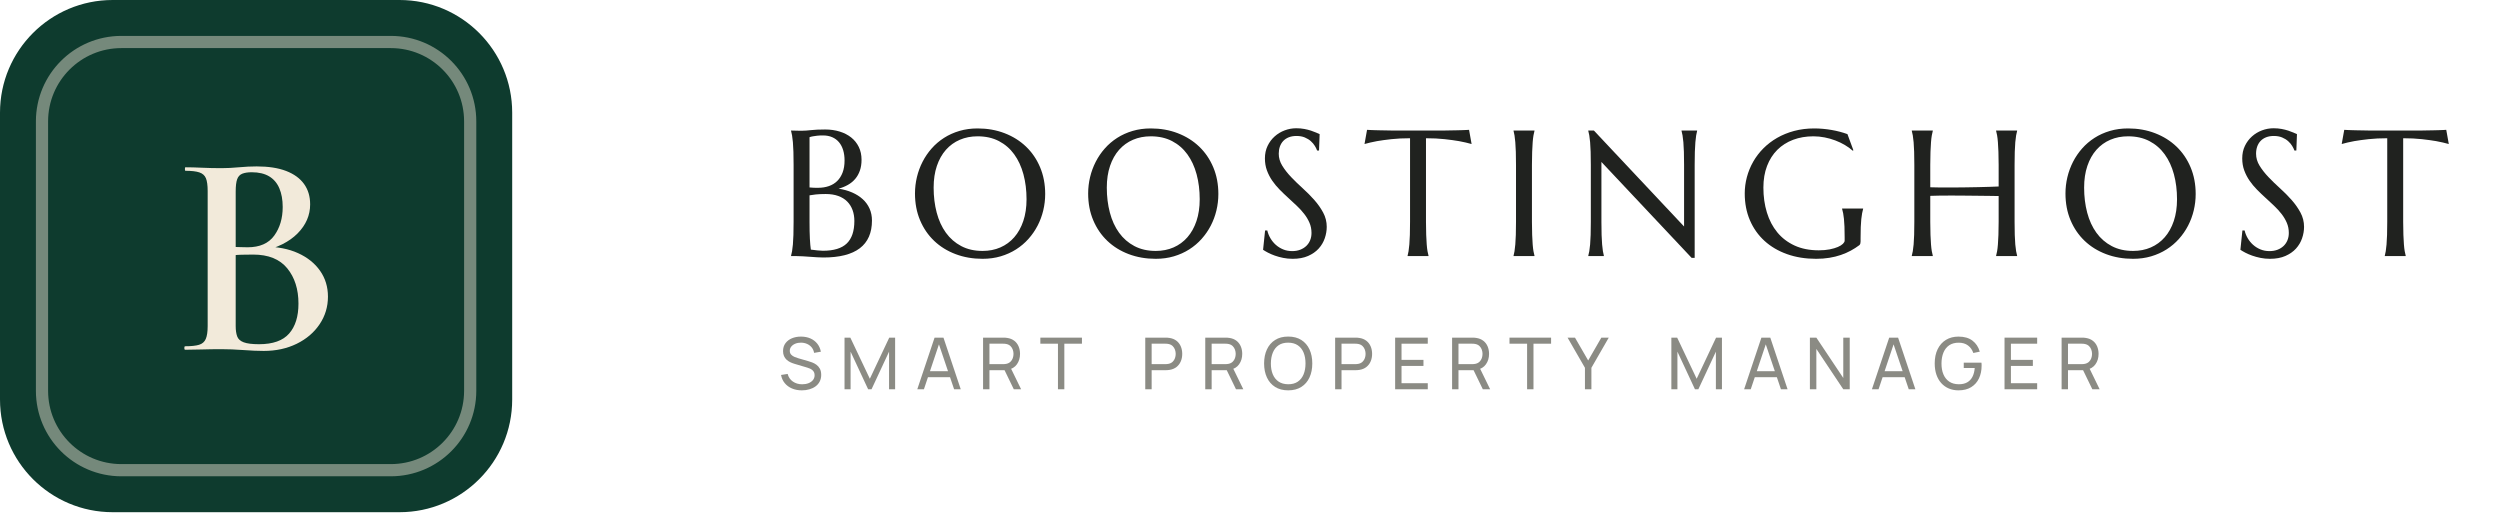
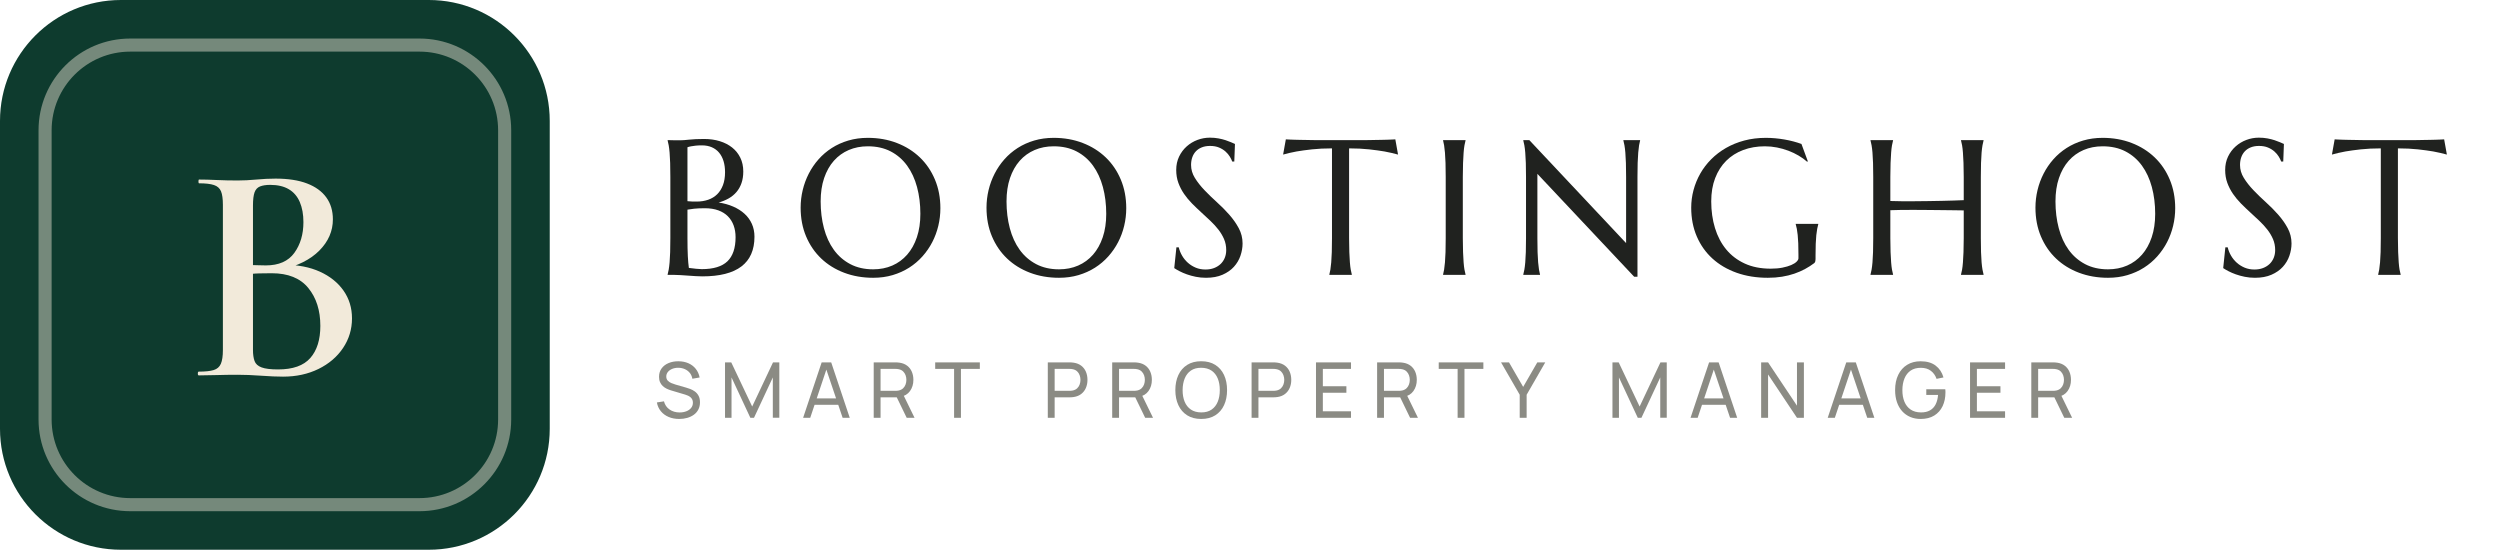
- <svg xmlns="http://www.w3.org/2000/svg" viewBox="0 0 205 42" width="205" height="42">
+ <svg xmlns="http://www.w3.org/2000/svg" viewBox="0 0 191 42" width="191" height="42">
  <rect width="42" height="42" rx="9.24" fill="#0E3B2E" />
  <rect x="3.444" y="3.444" width="35.112" height="35.112" rx="6.51" fill="none" stroke="rgba(242,234,218,0.45)" stroke-width="1.00" />
  <path fill="#F2EADA" transform="translate(14.18 28.68) scale(0.02394 -0.02394)" d="M304 337 315 353Q380 353 428.5 331.0Q477 309 504.0 270.5Q531 232 531 182Q531 130 502.5 87.5Q474 45 424.0 20.5Q374 -4 311 -4Q282 -4 241.0 -1.0Q200 2 166 2Q131 2 99.0 1.0Q67 0 42 0Q39 0 39.0 6.0Q39 12 42 12Q73 12 89.5 17.0Q106 22 112.5 37.0Q119 52 119 81V544Q119 573 113.0 587.5Q107 602 90.5 607.5Q74 613 43 613Q41 613 41.0 619.0Q41 625 43 625Q68 625 99.5 623.5Q131 622 166 622Q194 622 226.0 625.0Q258 628 287 628Q347 628 387.5 612.5Q428 597 449.0 568.0Q470 539 470 498Q470 442 427.0 398.5Q384 355 304 337ZM270 608Q250 608 237.5 603.0Q225 598 220.0 584.0Q215 570 215 542V346L179 353Q212 352 233.0 351.5Q254 351 256 351Q318 351 347.0 391.0Q376 431 376 489Q376 526 364.5 553.0Q353 580 329.5 594.0Q306 608 270 608ZM295 19Q366 19 398.0 55.5Q430 92 430 158Q430 232 391.5 279.0Q353 326 275 326Q260 326 235.0 325.5Q210 325 183 320L215 332V81Q215 60 220.0 46.0Q225 32 242.5 25.5Q260 19 295 19Z" />
  <g fill="#20221F">
-     <path transform="translate(63.84 21.00) scale(0.00718 -0.00718)" d="M172 1042Q172 1127 170.0 1190.5Q168 1254 164.0 1300.5Q160 1347 154.5 1378.0Q149 1409 143 1430V1434Q163 1433 185 1433Q204 1432 227.5 1432.0Q251 1432 276 1432Q312 1432 373.5 1439.0Q435 1446 532 1446Q622 1446 698.0 1422.5Q774 1399 829.5 1355.0Q885 1311 916.5 1246.5Q948 1182 948 1100Q948 1031 929.0 976.5Q910 922 875.5 881.5Q841 841 792.5 813.5Q744 786 686 770Q771 757 841.0 726.5Q911 696 961.5 650.0Q1012 604 1039.5 542.5Q1067 481 1067 406Q1067 195 928.0 89.5Q789 -16 512 -16Q482 -16 442.0 -13.5Q402 -11 360.5 -8.0Q319 -5 279.0 -2.5Q239 0 209 0H143V4Q149 25 154.5 56.0Q160 87 164.0 133.0Q168 179 170.0 242.5Q172 306 172 391ZM539 709Q471 709 425.0 704.0Q379 699 354 694V391Q354 274 358.0 198.0Q362 122 369 74Q407 69 445.0 65.0Q483 61 506 61Q693 61 779.5 144.5Q866 228 866 401Q866 469 845.5 525.5Q825 582 784.5 623.0Q744 664 682.5 686.5Q621 709 539 709ZM354 784Q382 781 404.0 780.5Q426 780 451 780Q519 780 575.0 799.5Q631 819 670.5 858.0Q710 897 732.0 955.5Q754 1014 754 1092Q754 1157 738.0 1210.0Q722 1263 690.5 1300.5Q659 1338 613.0 1358.0Q567 1378 508 1378Q470 1378 441.5 1375.0Q413 1372 393 1368Q370 1364 354 1358Z" />
-     <path transform="translate(74.44 21.00) scale(0.00718 -0.00718)" d="M797 1458Q964 1458 1105.5 1403.5Q1247 1349 1350.0 1250.5Q1453 1152 1511.0 1014.0Q1569 876 1569 709Q1569 614 1547.0 522.0Q1525 430 1482.5 348.0Q1440 266 1378.0 196.5Q1316 127 1236.5 76.5Q1157 26 1061.0 -2.5Q965 -31 854 -31Q687 -31 545.5 22.5Q404 76 301.0 174.0Q198 272 140.0 409.5Q82 547 82 715Q82 810 104.0 902.0Q126 994 168.5 1077.0Q211 1160 272.5 1229.5Q334 1299 413.5 1350.0Q493 1401 589.5 1429.5Q686 1458 797 1458ZM854 59Q965 59 1057.0 99.0Q1149 139 1215.5 215.0Q1282 291 1319.0 400.5Q1356 510 1356 649Q1356 803 1320.5 934.5Q1285 1066 1215.0 1162.5Q1145 1259 1040.5 1313.5Q936 1368 797 1368Q686 1368 594.0 1328.5Q502 1289 435.5 1214.0Q369 1139 332.0 1030.0Q295 921 295 782Q295 629 330.0 496.5Q365 364 435.0 267.0Q505 170 610.0 114.5Q715 59 854 59Z" />
-     <path transform="translate(88.64 21.00) scale(0.00718 -0.00718)" d="M797 1458Q964 1458 1105.5 1403.5Q1247 1349 1350.0 1250.5Q1453 1152 1511.0 1014.0Q1569 876 1569 709Q1569 614 1547.0 522.0Q1525 430 1482.5 348.0Q1440 266 1378.0 196.5Q1316 127 1236.5 76.5Q1157 26 1061.0 -2.5Q965 -31 854 -31Q687 -31 545.5 22.5Q404 76 301.0 174.0Q198 272 140.0 409.5Q82 547 82 715Q82 810 104.0 902.0Q126 994 168.5 1077.0Q211 1160 272.5 1229.5Q334 1299 413.5 1350.0Q493 1401 589.5 1429.5Q686 1458 797 1458ZM854 59Q965 59 1057.0 99.0Q1149 139 1215.5 215.0Q1282 291 1319.0 400.5Q1356 510 1356 649Q1356 803 1320.5 934.5Q1285 1066 1215.0 1162.5Q1145 1259 1040.5 1313.5Q936 1368 797 1368Q686 1368 594.0 1328.5Q502 1289 435.5 1214.0Q369 1139 332.0 1030.0Q295 921 295 782Q295 629 330.0 496.5Q365 364 435.0 267.0Q505 170 610.0 114.5Q715 59 854 59Z" />
-     <path transform="translate(102.84 21.00) scale(0.00718 -0.00718)" d="M741 1206H719Q711 1229 693.5 1258.0Q676 1287 647.5 1312.5Q619 1338 578.5 1355.0Q538 1372 483 1372Q434 1372 396.0 1357.0Q358 1342 332.5 1315.0Q307 1288 294.0 1251.0Q281 1214 281 1169Q281 1097 321.5 1031.5Q362 966 423.0 902.0Q484 838 555.0 774.0Q626 710 687.0 641.0Q748 572 788.5 496.5Q829 421 829 334Q829 269 806.5 203.5Q784 138 737.0 86.0Q690 34 616.0 1.5Q542 -31 440 -31Q383 -31 331.5 -20.5Q280 -10 236.5 5.5Q193 21 158.5 39.0Q124 57 102 72L125 293H150Q161 246 186.0 203.5Q211 161 247.5 128.5Q284 96 331.0 76.5Q378 57 434 57Q485 57 525.5 72.5Q566 88 595.0 115.5Q624 143 639.5 181.0Q655 219 655 264Q655 327 632.0 380.5Q609 434 571.5 482.0Q534 530 486.5 575.0Q439 620 389.0 665.5Q339 711 291.5 759.0Q244 807 206.5 861.5Q169 916 146.0 978.5Q123 1041 123 1116Q123 1195 153.5 1258.5Q184 1322 234.5 1367.0Q285 1412 349.0 1436.0Q413 1460 481 1460Q531 1460 573.0 1452.0Q615 1444 648.5 1433.0Q682 1422 707.0 1411.0Q732 1400 748 1393Z" />
-     <path transform="translate(111.89 21.00) scale(0.00718 -0.00718)" d="M520 1346Q402 1346 307.0 1335.5Q212 1325 143 1313Q63 1298 0 1280L29 1442Q41 1441 65.0 1440.0Q89 1439 118.5 1438.0Q148 1437 180.5 1436.5Q213 1436 242.0 1435.5Q271 1435 293.5 1434.5Q316 1434 326 1434H897Q907 1434 929.5 1434.5Q952 1435 981.0 1435.5Q1010 1436 1042.5 1436.5Q1075 1437 1104.5 1438.0Q1134 1439 1158.0 1440.0Q1182 1441 1194 1442L1223 1280Q1159 1298 1079 1313Q1010 1325 915.0 1335.5Q820 1346 702 1346V391Q702 306 704.5 242.5Q707 179 710.5 133.0Q714 87 719.5 56.0Q725 25 731 4V0H492V4Q498 25 503.0 56.0Q508 87 512.0 133.0Q516 179 518.0 242.5Q520 306 520 391Z" />
-     <path transform="translate(123.02 21.00) scale(0.00718 -0.00718)" d="M152 4Q158 25 163.0 56.0Q168 87 172.0 133.0Q176 179 178.0 242.5Q180 306 180 391V1042Q180 1127 178.0 1190.5Q176 1254 172.0 1300.5Q168 1347 163.0 1378.0Q158 1409 152 1430V1434H391V1430Q385 1409 379.5 1378.0Q374 1347 370.5 1300.5Q367 1254 364.5 1190.5Q362 1127 362 1042V391Q362 306 364.5 242.5Q367 179 370.5 133.0Q374 87 379.5 56.0Q385 25 391 4V0H152Z" />
-     <path transform="translate(129.27 21.00) scale(0.00718 -0.00718)" d="M199 1434 1229 338V1042Q1229 1127 1227.0 1190.5Q1225 1254 1221.0 1300.5Q1217 1347 1211.5 1378.0Q1206 1409 1200 1430V1434H1378V1430Q1372 1409 1367.0 1378.0Q1362 1347 1358.0 1300.5Q1354 1254 1352.0 1190.5Q1350 1127 1350 1042V-20H1315L285 1075V391Q285 306 287.0 242.5Q289 179 293.0 133.0Q297 87 302.0 56.0Q307 25 313 4V0H135V4Q141 25 146.5 56.0Q152 87 156.0 133.0Q160 179 162.0 242.5Q164 306 164 391V1042Q164 1127 162.0 1190.5Q160 1254 156.0 1300.5Q152 1347 146.5 1378.0Q141 1409 135 1430V1434Z" />
-     <path transform="translate(142.48 21.00) scale(0.00718 -0.00718)" d="M1405 168Q1405 157 1402.5 145.0Q1400 133 1391 125Q1346 91 1293.5 62.5Q1241 34 1180.0 13.0Q1119 -8 1048.5 -19.5Q978 -31 897 -31Q715 -31 565.0 22.5Q415 76 307.5 174.0Q200 272 141.0 409.5Q82 547 82 715Q82 810 106.5 902.0Q131 994 178.0 1077.0Q225 1160 294.0 1229.5Q363 1299 451.5 1350.0Q540 1401 646.5 1429.5Q753 1458 877 1458Q925 1458 975.0 1453.5Q1025 1449 1074.0 1440.5Q1123 1432 1168.5 1420.0Q1214 1408 1255 1393L1323 1208L1315 1204Q1276 1239 1225.0 1269.0Q1174 1299 1116.0 1321.0Q1058 1343 994.5 1355.5Q931 1368 866 1368Q740 1368 635.0 1328.5Q530 1289 454.5 1214.0Q379 1139 337.0 1030.0Q295 921 295 782Q295 629 335.0 498.0Q375 367 454.0 271.0Q533 175 651.5 120.5Q770 66 928 66Q998 66 1053.0 77.0Q1108 88 1146.0 104.5Q1184 121 1203.5 140.5Q1223 160 1223 176V215Q1223 285 1221.0 336.0Q1219 387 1215.0 424.5Q1211 462 1206.0 489.0Q1201 516 1194 539V543H1434V539Q1428 518 1422.5 489.5Q1417 461 1413.0 422.0Q1409 383 1407.0 330.5Q1405 278 1405 209Z" />
-     <path transform="translate(155.74 21.00) scale(0.00718 -0.00718)" d="M1135 686Q1095 687 1035.0 687.5Q975 688 904.5 689.0Q834 690 757.5 690.5Q681 691 608.0 691.5Q535 692 469.0 691.0Q403 690 354 688V391Q354 306 356.5 242.5Q359 179 362.5 133.0Q366 87 371.5 56.0Q377 25 383 4V0H143V4Q149 25 154.5 56.0Q160 87 164.0 133.0Q168 179 170.0 242.5Q172 306 172 391V1042Q172 1127 170.0 1190.5Q168 1254 164.0 1300.5Q160 1347 154.5 1378.0Q149 1409 143 1430V1434H383V1430Q377 1409 371.5 1378.0Q366 1347 362.5 1300.5Q359 1254 356.5 1190.5Q354 1127 354 1042V786Q406 784 472.0 783.5Q538 783 610.0 783.5Q682 784 756.5 785.0Q831 786 900.5 787.5Q970 789 1030.5 791.0Q1091 793 1135 795V1042Q1135 1127 1132.5 1190.5Q1130 1254 1126.5 1300.5Q1123 1347 1117.5 1378.0Q1112 1409 1106 1430V1434H1346V1430Q1340 1409 1334.5 1378.0Q1329 1347 1325.0 1300.5Q1321 1254 1319.0 1190.5Q1317 1127 1317 1042V391Q1317 306 1319.0 242.5Q1321 179 1325.0 133.0Q1329 87 1334.5 56.0Q1340 25 1346 4V0H1106V4Q1112 25 1117.5 56.0Q1123 87 1126.5 133.0Q1130 179 1132.5 242.5Q1135 306 1135 391Z" />
-     <path transform="translate(168.78 21.00) scale(0.00718 -0.00718)" d="M797 1458Q964 1458 1105.5 1403.5Q1247 1349 1350.0 1250.5Q1453 1152 1511.0 1014.0Q1569 876 1569 709Q1569 614 1547.0 522.0Q1525 430 1482.5 348.0Q1440 266 1378.0 196.5Q1316 127 1236.5 76.5Q1157 26 1061.0 -2.5Q965 -31 854 -31Q687 -31 545.5 22.5Q404 76 301.0 174.0Q198 272 140.0 409.5Q82 547 82 715Q82 810 104.0 902.0Q126 994 168.5 1077.0Q211 1160 272.5 1229.5Q334 1299 413.5 1350.0Q493 1401 589.5 1429.5Q686 1458 797 1458ZM854 59Q965 59 1057.0 99.0Q1149 139 1215.5 215.0Q1282 291 1319.0 400.5Q1356 510 1356 649Q1356 803 1320.5 934.5Q1285 1066 1215.0 1162.5Q1145 1259 1040.5 1313.5Q936 1368 797 1368Q686 1368 594.0 1328.5Q502 1289 435.5 1214.0Q369 1139 332.0 1030.0Q295 921 295 782Q295 629 330.0 496.5Q365 364 435.0 267.0Q505 170 610.0 114.5Q715 59 854 59Z" />
-     <path transform="translate(182.98 21.00) scale(0.00718 -0.00718)" d="M741 1206H719Q711 1229 693.5 1258.0Q676 1287 647.5 1312.5Q619 1338 578.5 1355.0Q538 1372 483 1372Q434 1372 396.0 1357.0Q358 1342 332.5 1315.0Q307 1288 294.0 1251.0Q281 1214 281 1169Q281 1097 321.5 1031.5Q362 966 423.0 902.0Q484 838 555.0 774.0Q626 710 687.0 641.0Q748 572 788.5 496.5Q829 421 829 334Q829 269 806.5 203.5Q784 138 737.0 86.0Q690 34 616.0 1.5Q542 -31 440 -31Q383 -31 331.5 -20.5Q280 -10 236.5 5.5Q193 21 158.5 39.0Q124 57 102 72L125 293H150Q161 246 186.0 203.5Q211 161 247.5 128.5Q284 96 331.0 76.5Q378 57 434 57Q485 57 525.5 72.5Q566 88 595.0 115.5Q624 143 639.5 181.0Q655 219 655 264Q655 327 632.0 380.5Q609 434 571.5 482.0Q534 530 486.5 575.0Q439 620 389.0 665.5Q339 711 291.5 759.0Q244 807 206.5 861.5Q169 916 146.0 978.5Q123 1041 123 1116Q123 1195 153.5 1258.5Q184 1322 234.5 1367.0Q285 1412 349.0 1436.0Q413 1460 481 1460Q531 1460 573.0 1452.0Q615 1444 648.5 1433.0Q682 1422 707.0 1411.0Q732 1400 748 1393Z" />
-     <path transform="translate(192.02 21.00) scale(0.00718 -0.00718)" d="M520 1346Q402 1346 307.0 1335.5Q212 1325 143 1313Q63 1298 0 1280L29 1442Q41 1441 65.0 1440.0Q89 1439 118.5 1438.0Q148 1437 180.5 1436.5Q213 1436 242.0 1435.5Q271 1435 293.5 1434.5Q316 1434 326 1434H897Q907 1434 929.5 1434.5Q952 1435 981.0 1435.5Q1010 1436 1042.5 1436.5Q1075 1437 1104.5 1438.0Q1134 1439 1158.0 1440.0Q1182 1441 1194 1442L1223 1280Q1159 1298 1079 1313Q1010 1325 915.0 1335.5Q820 1346 702 1346V391Q702 306 704.5 242.5Q707 179 710.5 133.0Q714 87 719.5 56.0Q725 25 731 4V0H492V4Q498 25 503.0 56.0Q508 87 512.0 133.0Q516 179 518.0 242.5Q520 306 520 391Z" />
+     <path transform="translate(49.98 21.00) scale(0.00718 -0.00718)" d="M172 1042Q172 1127 170.0 1190.5Q168 1254 164.0 1300.5Q160 1347 154.5 1378.0Q149 1409 143 1430V1434Q163 1433 185 1433Q204 1432 227.5 1432.0Q251 1432 276 1432Q312 1432 373.5 1439.0Q435 1446 532 1446Q622 1446 698.0 1422.5Q774 1399 829.5 1355.0Q885 1311 916.5 1246.5Q948 1182 948 1100Q948 1031 929.0 976.5Q910 922 875.5 881.5Q841 841 792.5 813.5Q744 786 686 770Q771 757 841.0 726.5Q911 696 961.5 650.0Q1012 604 1039.5 542.5Q1067 481 1067 406Q1067 195 928.0 89.5Q789 -16 512 -16Q482 -16 442.0 -13.5Q402 -11 360.5 -8.0Q319 -5 279.0 -2.5Q239 0 209 0H143V4Q149 25 154.5 56.0Q160 87 164.0 133.0Q168 179 170.0 242.5Q172 306 172 391ZM539 709Q471 709 425.0 704.0Q379 699 354 694V391Q354 274 358.0 198.0Q362 122 369 74Q407 69 445.0 65.0Q483 61 506 61Q693 61 779.5 144.5Q866 228 866 401Q866 469 845.5 525.5Q825 582 784.5 623.0Q744 664 682.5 686.5Q621 709 539 709ZM354 784Q382 781 404.0 780.5Q426 780 451 780Q519 780 575.0 799.5Q631 819 670.5 858.0Q710 897 732.0 955.5Q754 1014 754 1092Q754 1157 738.0 1210.0Q722 1263 690.5 1300.5Q659 1338 613.0 1358.0Q567 1378 508 1378Q470 1378 441.5 1375.0Q413 1372 393 1368Q370 1364 354 1358Z" />
+     <path transform="translate(60.58 21.00) scale(0.00718 -0.00718)" d="M797 1458Q964 1458 1105.5 1403.5Q1247 1349 1350.0 1250.5Q1453 1152 1511.0 1014.0Q1569 876 1569 709Q1569 614 1547.0 522.0Q1525 430 1482.5 348.0Q1440 266 1378.0 196.5Q1316 127 1236.5 76.5Q1157 26 1061.0 -2.5Q965 -31 854 -31Q687 -31 545.5 22.5Q404 76 301.0 174.0Q198 272 140.0 409.5Q82 547 82 715Q82 810 104.0 902.0Q126 994 168.5 1077.0Q211 1160 272.5 1229.5Q334 1299 413.5 1350.0Q493 1401 589.5 1429.5Q686 1458 797 1458ZM854 59Q965 59 1057.0 99.0Q1149 139 1215.5 215.0Q1282 291 1319.0 400.5Q1356 510 1356 649Q1356 803 1320.5 934.5Q1285 1066 1215.0 1162.5Q1145 1259 1040.5 1313.5Q936 1368 797 1368Q686 1368 594.0 1328.5Q502 1289 435.5 1214.0Q369 1139 332.0 1030.0Q295 921 295 782Q295 629 330.0 496.5Q365 364 435.0 267.0Q505 170 610.0 114.5Q715 59 854 59Z" />
+     <path transform="translate(74.78 21.00) scale(0.00718 -0.00718)" d="M797 1458Q964 1458 1105.5 1403.5Q1247 1349 1350.0 1250.5Q1453 1152 1511.0 1014.0Q1569 876 1569 709Q1569 614 1547.0 522.0Q1525 430 1482.5 348.0Q1440 266 1378.0 196.5Q1316 127 1236.5 76.5Q1157 26 1061.0 -2.5Q965 -31 854 -31Q687 -31 545.5 22.5Q404 76 301.0 174.0Q198 272 140.0 409.5Q82 547 82 715Q82 810 104.0 902.0Q126 994 168.5 1077.0Q211 1160 272.5 1229.5Q334 1299 413.5 1350.0Q493 1401 589.5 1429.5Q686 1458 797 1458ZM854 59Q965 59 1057.0 99.0Q1149 139 1215.5 215.0Q1282 291 1319.0 400.5Q1356 510 1356 649Q1356 803 1320.5 934.5Q1285 1066 1215.0 1162.5Q1145 1259 1040.5 1313.5Q936 1368 797 1368Q686 1368 594.0 1328.5Q502 1289 435.5 1214.0Q369 1139 332.0 1030.0Q295 921 295 782Q295 629 330.0 496.5Q365 364 435.0 267.0Q505 170 610.0 114.5Q715 59 854 59Z" />
+     <path transform="translate(88.98 21.00) scale(0.00718 -0.00718)" d="M741 1206H719Q711 1229 693.5 1258.0Q676 1287 647.5 1312.5Q619 1338 578.5 1355.0Q538 1372 483 1372Q434 1372 396.0 1357.0Q358 1342 332.5 1315.0Q307 1288 294.0 1251.0Q281 1214 281 1169Q281 1097 321.5 1031.5Q362 966 423.0 902.0Q484 838 555.0 774.0Q626 710 687.0 641.0Q748 572 788.5 496.5Q829 421 829 334Q829 269 806.5 203.5Q784 138 737.0 86.0Q690 34 616.0 1.5Q542 -31 440 -31Q383 -31 331.5 -20.5Q280 -10 236.5 5.5Q193 21 158.5 39.0Q124 57 102 72L125 293H150Q161 246 186.0 203.5Q211 161 247.5 128.5Q284 96 331.0 76.5Q378 57 434 57Q485 57 525.5 72.5Q566 88 595.0 115.5Q624 143 639.5 181.0Q655 219 655 264Q655 327 632.0 380.5Q609 434 571.5 482.0Q534 530 486.5 575.0Q439 620 389.0 665.5Q339 711 291.5 759.0Q244 807 206.5 861.5Q169 916 146.0 978.5Q123 1041 123 1116Q123 1195 153.5 1258.5Q184 1322 234.5 1367.0Q285 1412 349.0 1436.0Q413 1460 481 1460Q531 1460 573.0 1452.0Q615 1444 648.5 1433.0Q682 1422 707.0 1411.0Q732 1400 748 1393Z" />
+     <path transform="translate(98.03 21.00) scale(0.00718 -0.00718)" d="M520 1346Q402 1346 307.0 1335.5Q212 1325 143 1313Q63 1298 0 1280L29 1442Q41 1441 65.0 1440.0Q89 1439 118.5 1438.0Q148 1437 180.5 1436.5Q213 1436 242.0 1435.5Q271 1435 293.5 1434.5Q316 1434 326 1434H897Q907 1434 929.5 1434.5Q952 1435 981.0 1435.5Q1010 1436 1042.5 1436.5Q1075 1437 1104.5 1438.0Q1134 1439 1158.0 1440.0Q1182 1441 1194 1442L1223 1280Q1159 1298 1079 1313Q1010 1325 915.0 1335.5Q820 1346 702 1346V391Q702 306 704.5 242.5Q707 179 710.5 133.0Q714 87 719.5 56.0Q725 25 731 4V0H492V4Q498 25 503.0 56.0Q508 87 512.0 133.0Q516 179 518.0 242.5Q520 306 520 391Z" />
+     <path transform="translate(109.16 21.00) scale(0.00718 -0.00718)" d="M152 4Q158 25 163.0 56.0Q168 87 172.0 133.0Q176 179 178.0 242.5Q180 306 180 391V1042Q180 1127 178.0 1190.5Q176 1254 172.0 1300.5Q168 1347 163.0 1378.0Q158 1409 152 1430V1434H391V1430Q385 1409 379.5 1378.0Q374 1347 370.5 1300.5Q367 1254 364.5 1190.5Q362 1127 362 1042V391Q362 306 364.5 242.5Q367 179 370.5 133.0Q374 87 379.5 56.0Q385 25 391 4V0H152Z" />
+     <path transform="translate(115.41 21.00) scale(0.00718 -0.00718)" d="M199 1434 1229 338V1042Q1229 1127 1227.0 1190.5Q1225 1254 1221.0 1300.5Q1217 1347 1211.5 1378.0Q1206 1409 1200 1430V1434H1378V1430Q1372 1409 1367.0 1378.0Q1362 1347 1358.0 1300.5Q1354 1254 1352.0 1190.5Q1350 1127 1350 1042V-20H1315L285 1075V391Q285 306 287.0 242.5Q289 179 293.0 133.0Q297 87 302.0 56.0Q307 25 313 4V0H135V4Q141 25 146.5 56.0Q152 87 156.0 133.0Q160 179 162.0 242.5Q164 306 164 391V1042Q164 1127 162.0 1190.5Q160 1254 156.0 1300.5Q152 1347 146.5 1378.0Q141 1409 135 1430V1434Z" />
+     <path transform="translate(128.62 21.00) scale(0.00718 -0.00718)" d="M1405 168Q1405 157 1402.5 145.0Q1400 133 1391 125Q1346 91 1293.5 62.5Q1241 34 1180.0 13.0Q1119 -8 1048.5 -19.5Q978 -31 897 -31Q715 -31 565.0 22.5Q415 76 307.5 174.0Q200 272 141.0 409.5Q82 547 82 715Q82 810 106.5 902.0Q131 994 178.0 1077.0Q225 1160 294.0 1229.5Q363 1299 451.5 1350.0Q540 1401 646.5 1429.5Q753 1458 877 1458Q925 1458 975.0 1453.5Q1025 1449 1074.0 1440.5Q1123 1432 1168.5 1420.0Q1214 1408 1255 1393L1323 1208L1315 1204Q1276 1239 1225.0 1269.0Q1174 1299 1116.0 1321.0Q1058 1343 994.5 1355.5Q931 1368 866 1368Q740 1368 635.0 1328.5Q530 1289 454.5 1214.0Q379 1139 337.0 1030.0Q295 921 295 782Q295 629 335.0 498.0Q375 367 454.0 271.0Q533 175 651.5 120.5Q770 66 928 66Q998 66 1053.0 77.0Q1108 88 1146.0 104.5Q1184 121 1203.5 140.5Q1223 160 1223 176V215Q1223 285 1221.0 336.0Q1219 387 1215.0 424.5Q1211 462 1206.0 489.0Q1201 516 1194 539V543H1434V539Q1428 518 1422.5 489.5Q1417 461 1413.0 422.0Q1409 383 1407.0 330.5Q1405 278 1405 209Z" />
+     <path transform="translate(141.88 21.00) scale(0.00718 -0.00718)" d="M1135 686Q1095 687 1035.0 687.5Q975 688 904.5 689.0Q834 690 757.5 690.5Q681 691 608.0 691.5Q535 692 469.0 691.0Q403 690 354 688V391Q354 306 356.5 242.5Q359 179 362.5 133.0Q366 87 371.5 56.0Q377 25 383 4V0H143V4Q149 25 154.5 56.0Q160 87 164.0 133.0Q168 179 170.0 242.5Q172 306 172 391V1042Q172 1127 170.0 1190.5Q168 1254 164.0 1300.5Q160 1347 154.5 1378.0Q149 1409 143 1430V1434H383V1430Q377 1409 371.5 1378.0Q366 1347 362.5 1300.5Q359 1254 356.5 1190.5Q354 1127 354 1042V786Q406 784 472.0 783.5Q538 783 610.0 783.5Q682 784 756.5 785.0Q831 786 900.5 787.5Q970 789 1030.5 791.0Q1091 793 1135 795V1042Q1135 1127 1132.5 1190.5Q1130 1254 1126.5 1300.5Q1123 1347 1117.5 1378.0Q1112 1409 1106 1430V1434H1346V1430Q1340 1409 1334.5 1378.0Q1329 1347 1325.0 1300.5Q1321 1254 1319.0 1190.5Q1317 1127 1317 1042V391Q1317 306 1319.0 242.5Q1321 179 1325.0 133.0Q1329 87 1334.5 56.0Q1340 25 1346 4V0H1106V4Q1112 25 1117.5 56.0Q1123 87 1126.5 133.0Q1130 179 1132.5 242.5Q1135 306 1135 391Z" />
+     <path transform="translate(154.92 21.00) scale(0.00718 -0.00718)" d="M797 1458Q964 1458 1105.5 1403.5Q1247 1349 1350.0 1250.5Q1453 1152 1511.0 1014.0Q1569 876 1569 709Q1569 614 1547.0 522.0Q1525 430 1482.5 348.0Q1440 266 1378.0 196.5Q1316 127 1236.5 76.5Q1157 26 1061.0 -2.5Q965 -31 854 -31Q687 -31 545.5 22.5Q404 76 301.0 174.0Q198 272 140.0 409.5Q82 547 82 715Q82 810 104.0 902.0Q126 994 168.5 1077.0Q211 1160 272.5 1229.5Q334 1299 413.5 1350.0Q493 1401 589.5 1429.5Q686 1458 797 1458ZM854 59Q965 59 1057.0 99.0Q1149 139 1215.5 215.0Q1282 291 1319.0 400.5Q1356 510 1356 649Q1356 803 1320.5 934.5Q1285 1066 1215.0 1162.5Q1145 1259 1040.5 1313.5Q936 1368 797 1368Q686 1368 594.0 1328.5Q502 1289 435.5 1214.0Q369 1139 332.0 1030.0Q295 921 295 782Q295 629 330.0 496.5Q365 364 435.0 267.0Q505 170 610.0 114.5Q715 59 854 59Z" />
+     <path transform="translate(169.12 21.00) scale(0.00718 -0.00718)" d="M741 1206H719Q711 1229 693.5 1258.0Q676 1287 647.5 1312.5Q619 1338 578.5 1355.0Q538 1372 483 1372Q434 1372 396.0 1357.0Q358 1342 332.5 1315.0Q307 1288 294.0 1251.0Q281 1214 281 1169Q281 1097 321.5 1031.5Q362 966 423.0 902.0Q484 838 555.0 774.0Q626 710 687.0 641.0Q748 572 788.5 496.5Q829 421 829 334Q829 269 806.5 203.5Q784 138 737.0 86.0Q690 34 616.0 1.5Q542 -31 440 -31Q383 -31 331.5 -20.5Q280 -10 236.5 5.5Q193 21 158.5 39.0Q124 57 102 72L125 293H150Q161 246 186.0 203.5Q211 161 247.5 128.5Q284 96 331.0 76.5Q378 57 434 57Q485 57 525.5 72.5Q566 88 595.0 115.5Q624 143 639.5 181.0Q655 219 655 264Q655 327 632.0 380.5Q609 434 571.5 482.0Q534 530 486.5 575.0Q439 620 389.0 665.5Q339 711 291.5 759.0Q244 807 206.5 861.5Q169 916 146.0 978.5Q123 1041 123 1116Q123 1195 153.5 1258.5Q184 1322 234.5 1367.0Q285 1412 349.0 1436.0Q413 1460 481 1460Q531 1460 573.0 1452.0Q615 1444 648.5 1433.0Q682 1422 707.0 1411.0Q732 1400 748 1393Z" />
+     <path transform="translate(178.16 21.00) scale(0.00718 -0.00718)" d="M520 1346Q402 1346 307.0 1335.5Q212 1325 143 1313Q63 1298 0 1280L29 1442Q41 1441 65.0 1440.0Q89 1439 118.5 1438.0Q148 1437 180.5 1436.5Q213 1436 242.0 1435.5Q271 1435 293.5 1434.5Q316 1434 326 1434H897Q907 1434 929.5 1434.5Q952 1435 981.0 1435.5Q1010 1436 1042.5 1436.5Q1075 1437 1104.5 1438.0Q1134 1439 1158.0 1440.0Q1182 1441 1194 1442L1223 1280Q1159 1298 1079 1313Q1010 1325 915.0 1335.5Q820 1346 702 1346V391Q702 306 704.5 242.5Q707 179 710.5 133.0Q714 87 719.5 56.0Q725 25 731 4V0H492V4Q498 25 503.0 56.0Q508 87 512.0 133.0Q516 179 518.0 242.5Q520 306 520 391Z" />
  </g>
  <g fill="#8B8B84">
-     <path transform="translate(63.84 31.92) scale(0.00294 -0.00294)" d="M651 -30Q498 -30 375.5 22.0Q253 74 173.5 170.5Q94 267 70 399L254 428Q289 292 399.5 215.5Q510 139 660 139Q757 139 835.5 169.5Q914 200 960.0 257.0Q1006 314 1006 392Q1006 440 989.5 474.5Q973 509 944.5 533.5Q916 558 880.0 575.0Q844 592 805 603L438 712Q378 730 322.0 757.5Q266 785 222.0 826.5Q178 868 152.0 926.5Q126 985 126 1065Q126 1193 192.5 1283.5Q259 1374 373.0 1422.0Q487 1470 630 1469Q775 1468 889.5 1417.5Q1004 1367 1079.5 1273.0Q1155 1179 1181 1048L992 1015Q977 1103 925.5 1166.5Q874 1230 797.0 1264.5Q720 1299 628 1300Q540 1301 469.0 1272.0Q398 1243 356.0 1191.5Q314 1140 314 1073Q314 1007 352.0 966.5Q390 926 445.5 902.5Q501 879 554 864L828 785Q875 772 936.5 749.0Q998 726 1056.0 684.5Q1114 643 1152.0 574.5Q1190 506 1190 402Q1190 298 1148.5 217.0Q1107 136 1033.0 81.5Q959 27 861.0 -1.5Q763 -30 651 -30Z" />
-     <path transform="translate(68.84 31.92) scale(0.00294 -0.00294)" d="M140 0V1440H302L846 293L1387 1440H1551V1H1382V1049L893 0H798L309 1049V0Z" />
-     <path transform="translate(75.10 31.92) scale(0.00294 -0.00294)" d="M40 0 522 1440H770L1252 0H1067L616 1336H672L225 0ZM272 337V504H1020V337Z" />
-     <path transform="translate(80.20 31.92) scale(0.00294 -0.00294)" d="M140 0V1440H709Q730 1440 759.0 1438.5Q788 1437 815 1432Q932 1414 1011.5 1352.0Q1091 1290 1131.0 1195.5Q1171 1101 1171 986Q1171 819 1084.0 696.5Q997 574 829 543L761 532H318V0ZM997 0 713 586 889 640 1201 0ZM318 701H703Q722 701 746.5 703.0Q771 705 793 710Q862 726 905.5 768.5Q949 811 969.0 868.5Q989 926 989 986Q989 1046 969.0 1103.5Q949 1161 905.5 1204.0Q862 1247 793 1262Q771 1268 746.5 1269.5Q722 1271 703 1271H318Z" />
-     <path transform="translate(85.25 31.92) scale(0.00294 -0.00294)" d="M511 0V1271H20V1440H1180V1271H689V0Z" />
-     <path transform="translate(93.50 31.92) scale(0.00294 -0.00294)" d="M140 0V1440H709Q730 1440 759.0 1438.5Q788 1437 815 1432Q932 1414 1011.5 1352.0Q1091 1290 1131.0 1195.5Q1171 1101 1171 986Q1171 872 1130.5 777.5Q1090 683 1010.5 620.5Q931 558 815 540Q788 536 759.0 534.0Q730 532 709 532H318V0ZM318 701H703Q722 701 746.5 703.0Q771 705 793 710Q862 726 905.5 768.5Q949 811 969.0 868.5Q989 926 989 986Q989 1046 969.0 1103.5Q949 1161 905.5 1204.0Q862 1247 793 1262Q771 1268 746.5 1269.5Q722 1271 703 1271H318Z" />
-     <path transform="translate(98.42 31.92) scale(0.00294 -0.00294)" d="M140 0V1440H709Q730 1440 759.0 1438.5Q788 1437 815 1432Q932 1414 1011.5 1352.0Q1091 1290 1131.0 1195.5Q1171 1101 1171 986Q1171 819 1084.0 696.5Q997 574 829 543L761 532H318V0ZM997 0 713 586 889 640 1201 0ZM318 701H703Q722 701 746.5 703.0Q771 705 793 710Q862 726 905.5 768.5Q949 811 969.0 868.5Q989 926 989 986Q989 1046 969.0 1103.5Q949 1161 905.5 1204.0Q862 1247 793 1262Q771 1268 746.5 1269.5Q722 1271 703 1271H318Z" />
-     <path transform="translate(103.48 31.92) scale(0.00294 -0.00294)" d="M732 -30Q517 -30 367.0 65.0Q217 160 138.5 329.0Q60 498 60 720Q60 942 138.5 1111.0Q217 1280 367.0 1375.0Q517 1470 732 1470Q948 1470 1098.0 1375.0Q1248 1280 1326.0 1111.0Q1404 942 1404 720Q1404 498 1326.0 329.0Q1248 160 1098.0 65.0Q948 -30 732 -30ZM732 140Q893 139 1000.5 212.5Q1108 286 1161.5 417.0Q1215 548 1215 720Q1215 893 1161.5 1023.0Q1108 1153 1000.5 1226.0Q893 1299 732 1300Q571 1301 464.5 1228.0Q358 1155 304.0 1024.0Q250 893 249 720Q248 548 302.0 418.0Q356 288 463.5 214.5Q571 141 732 140Z" />
-     <path transform="translate(109.07 31.92) scale(0.00294 -0.00294)" d="M140 0V1440H709Q730 1440 759.0 1438.5Q788 1437 815 1432Q932 1414 1011.5 1352.0Q1091 1290 1131.0 1195.5Q1171 1101 1171 986Q1171 872 1130.5 777.5Q1090 683 1010.5 620.5Q931 558 815 540Q788 536 759.0 534.0Q730 532 709 532H318V0ZM318 701H703Q722 701 746.5 703.0Q771 705 793 710Q862 726 905.5 768.5Q949 811 969.0 868.5Q989 926 989 986Q989 1046 969.0 1103.5Q949 1161 905.5 1204.0Q862 1247 793 1262Q771 1268 746.5 1269.5Q722 1271 703 1271H318Z" />
-     <path transform="translate(113.99 31.92) scale(0.00294 -0.00294)" d="M140 0V1440H1050V1271H318V820H930V651H318V169H1050V0Z" />
-     <path transform="translate(118.66 31.92) scale(0.00294 -0.00294)" d="M140 0V1440H709Q730 1440 759.0 1438.5Q788 1437 815 1432Q932 1414 1011.5 1352.0Q1091 1290 1131.0 1195.5Q1171 1101 1171 986Q1171 819 1084.0 696.5Q997 574 829 543L761 532H318V0ZM997 0 713 586 889 640 1201 0ZM318 701H703Q722 701 746.5 703.0Q771 705 793 710Q862 726 905.5 768.5Q949 811 969.0 868.5Q989 926 989 986Q989 1046 969.0 1103.5Q949 1161 905.5 1204.0Q862 1247 793 1262Q771 1268 746.5 1269.5Q722 1271 703 1271H318Z" />
-     <path transform="translate(123.72 31.92) scale(0.00294 -0.00294)" d="M511 0V1271H20V1440H1180V1271H689V0Z" />
-     <path transform="translate(128.54 31.92) scale(0.00294 -0.00294)" d="M485 0V599L0 1440H207L575 803L942 1440H1149L665 599V0Z" />
-     <path transform="translate(136.64 31.92) scale(0.00294 -0.00294)" d="M140 0V1440H302L846 293L1387 1440H1551V1H1382V1049L893 0H798L309 1049V0Z" />
-     <path transform="translate(142.90 31.92) scale(0.00294 -0.00294)" d="M40 0 522 1440H770L1252 0H1067L616 1336H672L225 0ZM272 337V504H1020V337Z" />
-     <path transform="translate(148.00 31.92) scale(0.00294 -0.00294)" d="M140 0V1440H320L1071 315V1440H1251V0H1071L320 1126V0Z" />
-     <path transform="translate(153.38 31.92) scale(0.00294 -0.00294)" d="M40 0 522 1440H770L1252 0H1067L616 1336H672L225 0ZM272 337V504H1020V337Z" />
-     <path transform="translate(158.47 31.92) scale(0.00294 -0.00294)" d="M723 -30Q575 -30 453.0 22.0Q331 74 243.0 171.5Q155 269 107.5 407.5Q60 546 60 720Q60 950 142.0 1118.0Q224 1286 373.0 1377.5Q522 1469 723 1469Q965 1469 1113.0 1356.5Q1261 1244 1317 1049L1137 1012Q1092 1143 989.0 1221.0Q886 1299 732 1299Q571 1300 464.5 1227.5Q358 1155 304.0 1024.0Q250 893 249 720Q248 548 302.0 418.0Q356 288 463.5 214.5Q571 141 732 140Q871 139 966.0 193.0Q1061 247 1113.0 349.0Q1165 451 1176 594H870V741H1364Q1367 721 1367.5 693.5Q1368 666 1368 656Q1368 459 1294.5 303.5Q1221 148 1077.5 59.0Q934 -30 723 -30Z" />
-     <path transform="translate(163.96 31.92) scale(0.00294 -0.00294)" d="M140 0V1440H1050V1271H318V820H930V651H318V169H1050V0Z" />
-     <path transform="translate(168.64 31.92) scale(0.00294 -0.00294)" d="M140 0V1440H709Q730 1440 759.0 1438.5Q788 1437 815 1432Q932 1414 1011.5 1352.0Q1091 1290 1131.0 1195.5Q1171 1101 1171 986Q1171 819 1084.0 696.5Q997 574 829 543L761 532H318V0ZM997 0 713 586 889 640 1201 0ZM318 701H703Q722 701 746.5 703.0Q771 705 793 710Q862 726 905.5 768.5Q949 811 969.0 868.5Q989 926 989 986Q989 1046 969.0 1103.5Q949 1161 905.5 1204.0Q862 1247 793 1262Q771 1268 746.5 1269.5Q722 1271 703 1271H318Z" />
+     <path transform="translate(49.98 31.92) scale(0.00294 -0.00294)" d="M651 -30Q498 -30 375.5 22.0Q253 74 173.5 170.5Q94 267 70 399L254 428Q289 292 399.5 215.5Q510 139 660 139Q757 139 835.5 169.5Q914 200 960.0 257.0Q1006 314 1006 392Q1006 440 989.5 474.5Q973 509 944.5 533.5Q916 558 880.0 575.0Q844 592 805 603L438 712Q378 730 322.0 757.5Q266 785 222.0 826.5Q178 868 152.0 926.5Q126 985 126 1065Q126 1193 192.5 1283.5Q259 1374 373.0 1422.0Q487 1470 630 1469Q775 1468 889.5 1417.5Q1004 1367 1079.5 1273.0Q1155 1179 1181 1048L992 1015Q977 1103 925.5 1166.5Q874 1230 797.0 1264.5Q720 1299 628 1300Q540 1301 469.0 1272.0Q398 1243 356.0 1191.5Q314 1140 314 1073Q314 1007 352.0 966.5Q390 926 445.5 902.5Q501 879 554 864L828 785Q875 772 936.5 749.0Q998 726 1056.0 684.5Q1114 643 1152.0 574.5Q1190 506 1190 402Q1190 298 1148.5 217.0Q1107 136 1033.0 81.5Q959 27 861.0 -1.5Q763 -30 651 -30Z" />
+     <path transform="translate(54.98 31.92) scale(0.00294 -0.00294)" d="M140 0V1440H302L846 293L1387 1440H1551V1H1382V1049L893 0H798L309 1049V0Z" />
+     <path transform="translate(61.24 31.92) scale(0.00294 -0.00294)" d="M40 0 522 1440H770L1252 0H1067L616 1336H672L225 0ZM272 337V504H1020V337Z" />
+     <path transform="translate(66.34 31.92) scale(0.00294 -0.00294)" d="M140 0V1440H709Q730 1440 759.0 1438.5Q788 1437 815 1432Q932 1414 1011.5 1352.0Q1091 1290 1131.0 1195.5Q1171 1101 1171 986Q1171 819 1084.0 696.5Q997 574 829 543L761 532H318V0ZM997 0 713 586 889 640 1201 0ZM318 701H703Q722 701 746.5 703.0Q771 705 793 710Q862 726 905.5 768.5Q949 811 969.0 868.5Q989 926 989 986Q989 1046 969.0 1103.5Q949 1161 905.5 1204.0Q862 1247 793 1262Q771 1268 746.5 1269.5Q722 1271 703 1271H318Z" />
+     <path transform="translate(71.39 31.92) scale(0.00294 -0.00294)" d="M511 0V1271H20V1440H1180V1271H689V0Z" />
+     <path transform="translate(79.64 31.92) scale(0.00294 -0.00294)" d="M140 0V1440H709Q730 1440 759.0 1438.5Q788 1437 815 1432Q932 1414 1011.5 1352.0Q1091 1290 1131.0 1195.5Q1171 1101 1171 986Q1171 872 1130.5 777.5Q1090 683 1010.5 620.5Q931 558 815 540Q788 536 759.0 534.0Q730 532 709 532H318V0ZM318 701H703Q722 701 746.5 703.0Q771 705 793 710Q862 726 905.5 768.5Q949 811 969.0 868.5Q989 926 989 986Q989 1046 969.0 1103.5Q949 1161 905.5 1204.0Q862 1247 793 1262Q771 1268 746.5 1269.5Q722 1271 703 1271H318Z" />
+     <path transform="translate(84.56 31.92) scale(0.00294 -0.00294)" d="M140 0V1440H709Q730 1440 759.0 1438.5Q788 1437 815 1432Q932 1414 1011.5 1352.0Q1091 1290 1131.0 1195.5Q1171 1101 1171 986Q1171 819 1084.0 696.5Q997 574 829 543L761 532H318V0ZM997 0 713 586 889 640 1201 0ZM318 701H703Q722 701 746.5 703.0Q771 705 793 710Q862 726 905.5 768.5Q949 811 969.0 868.5Q989 926 989 986Q989 1046 969.0 1103.5Q949 1161 905.5 1204.0Q862 1247 793 1262Q771 1268 746.5 1269.5Q722 1271 703 1271H318Z" />
+     <path transform="translate(89.62 31.92) scale(0.00294 -0.00294)" d="M732 -30Q517 -30 367.0 65.0Q217 160 138.5 329.0Q60 498 60 720Q60 942 138.5 1111.0Q217 1280 367.0 1375.0Q517 1470 732 1470Q948 1470 1098.0 1375.0Q1248 1280 1326.0 1111.0Q1404 942 1404 720Q1404 498 1326.0 329.0Q1248 160 1098.0 65.0Q948 -30 732 -30ZM732 140Q893 139 1000.5 212.5Q1108 286 1161.5 417.0Q1215 548 1215 720Q1215 893 1161.5 1023.0Q1108 1153 1000.5 1226.0Q893 1299 732 1300Q571 1301 464.5 1228.0Q358 1155 304.0 1024.0Q250 893 249 720Q248 548 302.0 418.0Q356 288 463.5 214.5Q571 141 732 140Z" />
+     <path transform="translate(95.21 31.92) scale(0.00294 -0.00294)" d="M140 0V1440H709Q730 1440 759.0 1438.5Q788 1437 815 1432Q932 1414 1011.5 1352.0Q1091 1290 1131.0 1195.5Q1171 1101 1171 986Q1171 872 1130.5 777.5Q1090 683 1010.5 620.5Q931 558 815 540Q788 536 759.0 534.0Q730 532 709 532H318V0ZM318 701H703Q722 701 746.5 703.0Q771 705 793 710Q862 726 905.5 768.5Q949 811 969.0 868.5Q989 926 989 986Q989 1046 969.0 1103.5Q949 1161 905.5 1204.0Q862 1247 793 1262Q771 1268 746.5 1269.5Q722 1271 703 1271H318Z" />
+     <path transform="translate(100.13 31.92) scale(0.00294 -0.00294)" d="M140 0V1440H1050V1271H318V820H930V651H318V169H1050V0Z" />
+     <path transform="translate(104.80 31.92) scale(0.00294 -0.00294)" d="M140 0V1440H709Q730 1440 759.0 1438.5Q788 1437 815 1432Q932 1414 1011.5 1352.0Q1091 1290 1131.0 1195.5Q1171 1101 1171 986Q1171 819 1084.0 696.5Q997 574 829 543L761 532H318V0ZM997 0 713 586 889 640 1201 0ZM318 701H703Q722 701 746.5 703.0Q771 705 793 710Q862 726 905.5 768.5Q949 811 969.0 868.5Q989 926 989 986Q989 1046 969.0 1103.5Q949 1161 905.5 1204.0Q862 1247 793 1262Q771 1268 746.5 1269.5Q722 1271 703 1271H318Z" />
+     <path transform="translate(109.86 31.92) scale(0.00294 -0.00294)" d="M511 0V1271H20V1440H1180V1271H689V0Z" />
+     <path transform="translate(114.68 31.92) scale(0.00294 -0.00294)" d="M485 0V599L0 1440H207L575 803L942 1440H1149L665 599V0Z" />
+     <path transform="translate(122.78 31.92) scale(0.00294 -0.00294)" d="M140 0V1440H302L846 293L1387 1440H1551V1H1382V1049L893 0H798L309 1049V0Z" />
+     <path transform="translate(129.04 31.92) scale(0.00294 -0.00294)" d="M40 0 522 1440H770L1252 0H1067L616 1336H672L225 0ZM272 337V504H1020V337Z" />
+     <path transform="translate(134.14 31.92) scale(0.00294 -0.00294)" d="M140 0V1440H320L1071 315V1440H1251V0H1071L320 1126V0Z" />
+     <path transform="translate(139.52 31.92) scale(0.00294 -0.00294)" d="M40 0 522 1440H770L1252 0H1067L616 1336H672L225 0ZM272 337V504H1020V337Z" />
+     <path transform="translate(144.61 31.92) scale(0.00294 -0.00294)" d="M723 -30Q575 -30 453.0 22.0Q331 74 243.0 171.5Q155 269 107.5 407.5Q60 546 60 720Q60 950 142.0 1118.0Q224 1286 373.0 1377.5Q522 1469 723 1469Q965 1469 1113.0 1356.5Q1261 1244 1317 1049L1137 1012Q1092 1143 989.0 1221.0Q886 1299 732 1299Q571 1300 464.5 1227.5Q358 1155 304.0 1024.0Q250 893 249 720Q248 548 302.0 418.0Q356 288 463.5 214.5Q571 141 732 140Q871 139 966.0 193.0Q1061 247 1113.0 349.0Q1165 451 1176 594H870V741H1364Q1367 721 1367.5 693.5Q1368 666 1368 656Q1368 459 1294.5 303.5Q1221 148 1077.5 59.0Q934 -30 723 -30Z" />
+     <path transform="translate(150.10 31.92) scale(0.00294 -0.00294)" d="M140 0V1440H1050V1271H318V820H930V651H318V169H1050V0Z" />
+     <path transform="translate(154.78 31.92) scale(0.00294 -0.00294)" d="M140 0V1440H709Q730 1440 759.0 1438.5Q788 1437 815 1432Q932 1414 1011.5 1352.0Q1091 1290 1131.0 1195.5Q1171 1101 1171 986Q1171 819 1084.0 696.5Q997 574 829 543L761 532H318V0ZM997 0 713 586 889 640 1201 0ZM318 701H703Q722 701 746.5 703.0Q771 705 793 710Q862 726 905.5 768.5Q949 811 969.0 868.5Q989 926 989 986Q989 1046 969.0 1103.5Q949 1161 905.5 1204.0Q862 1247 793 1262Q771 1268 746.5 1269.5Q722 1271 703 1271H318Z" />
  </g>
</svg>
